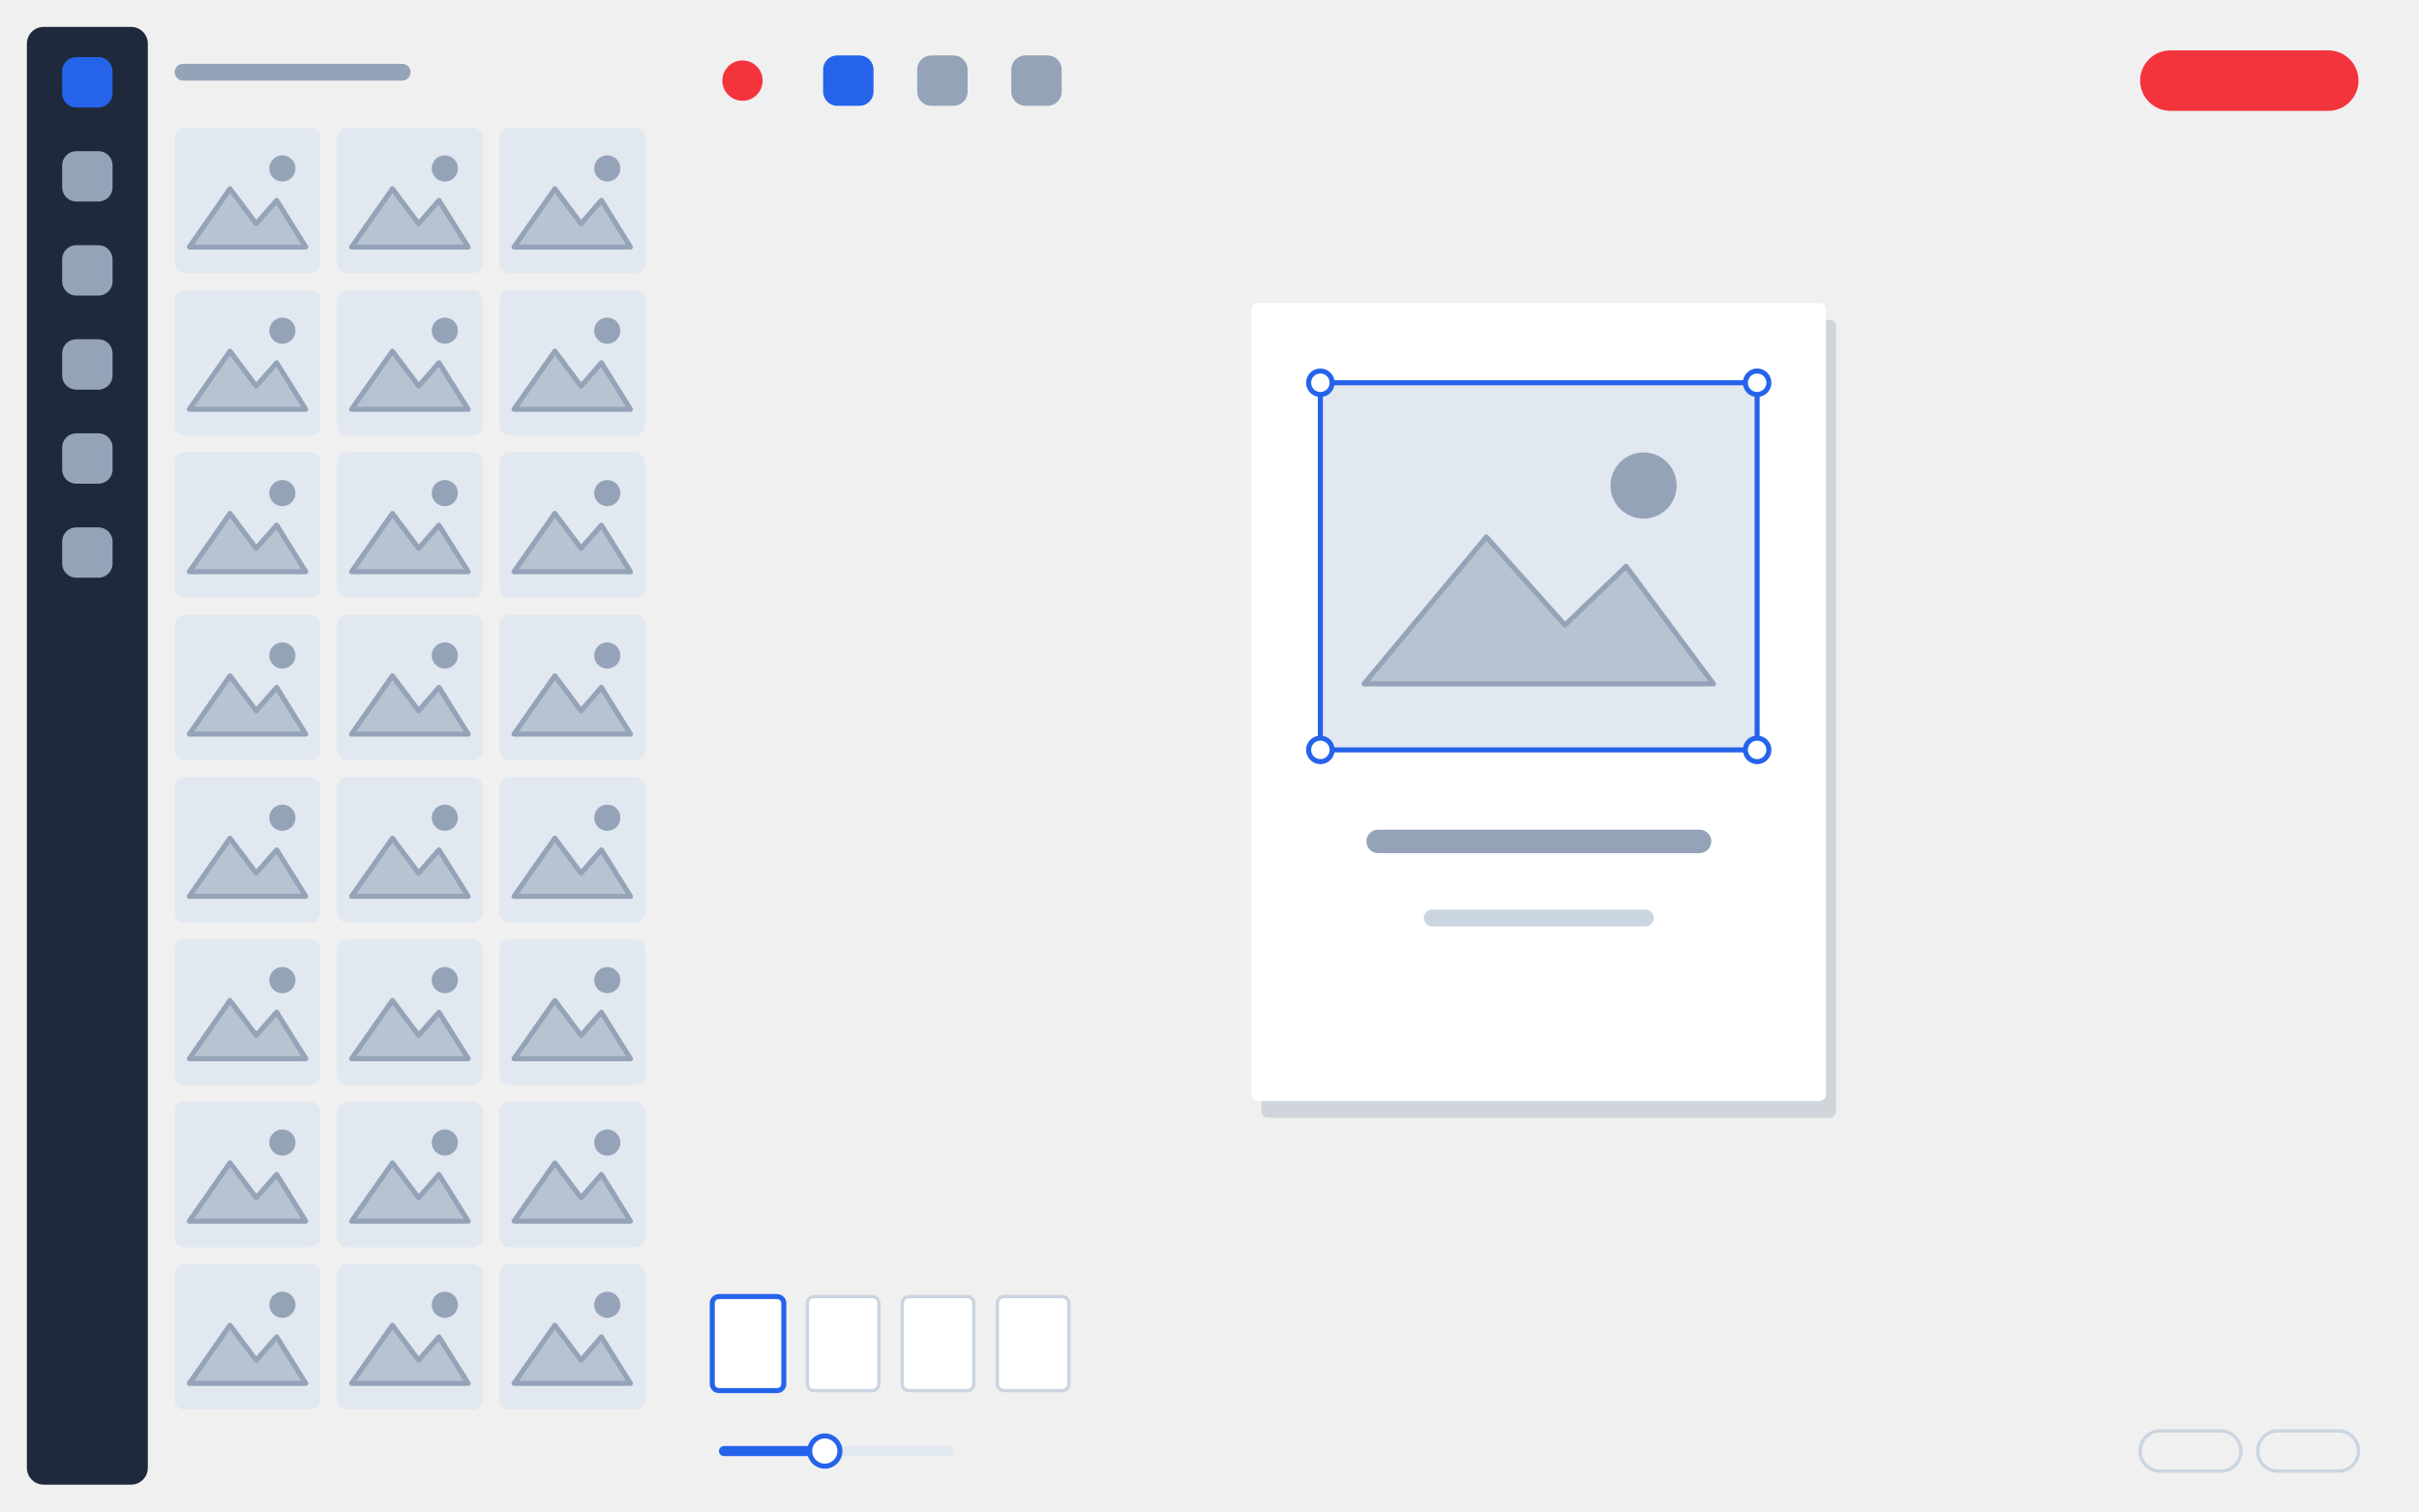
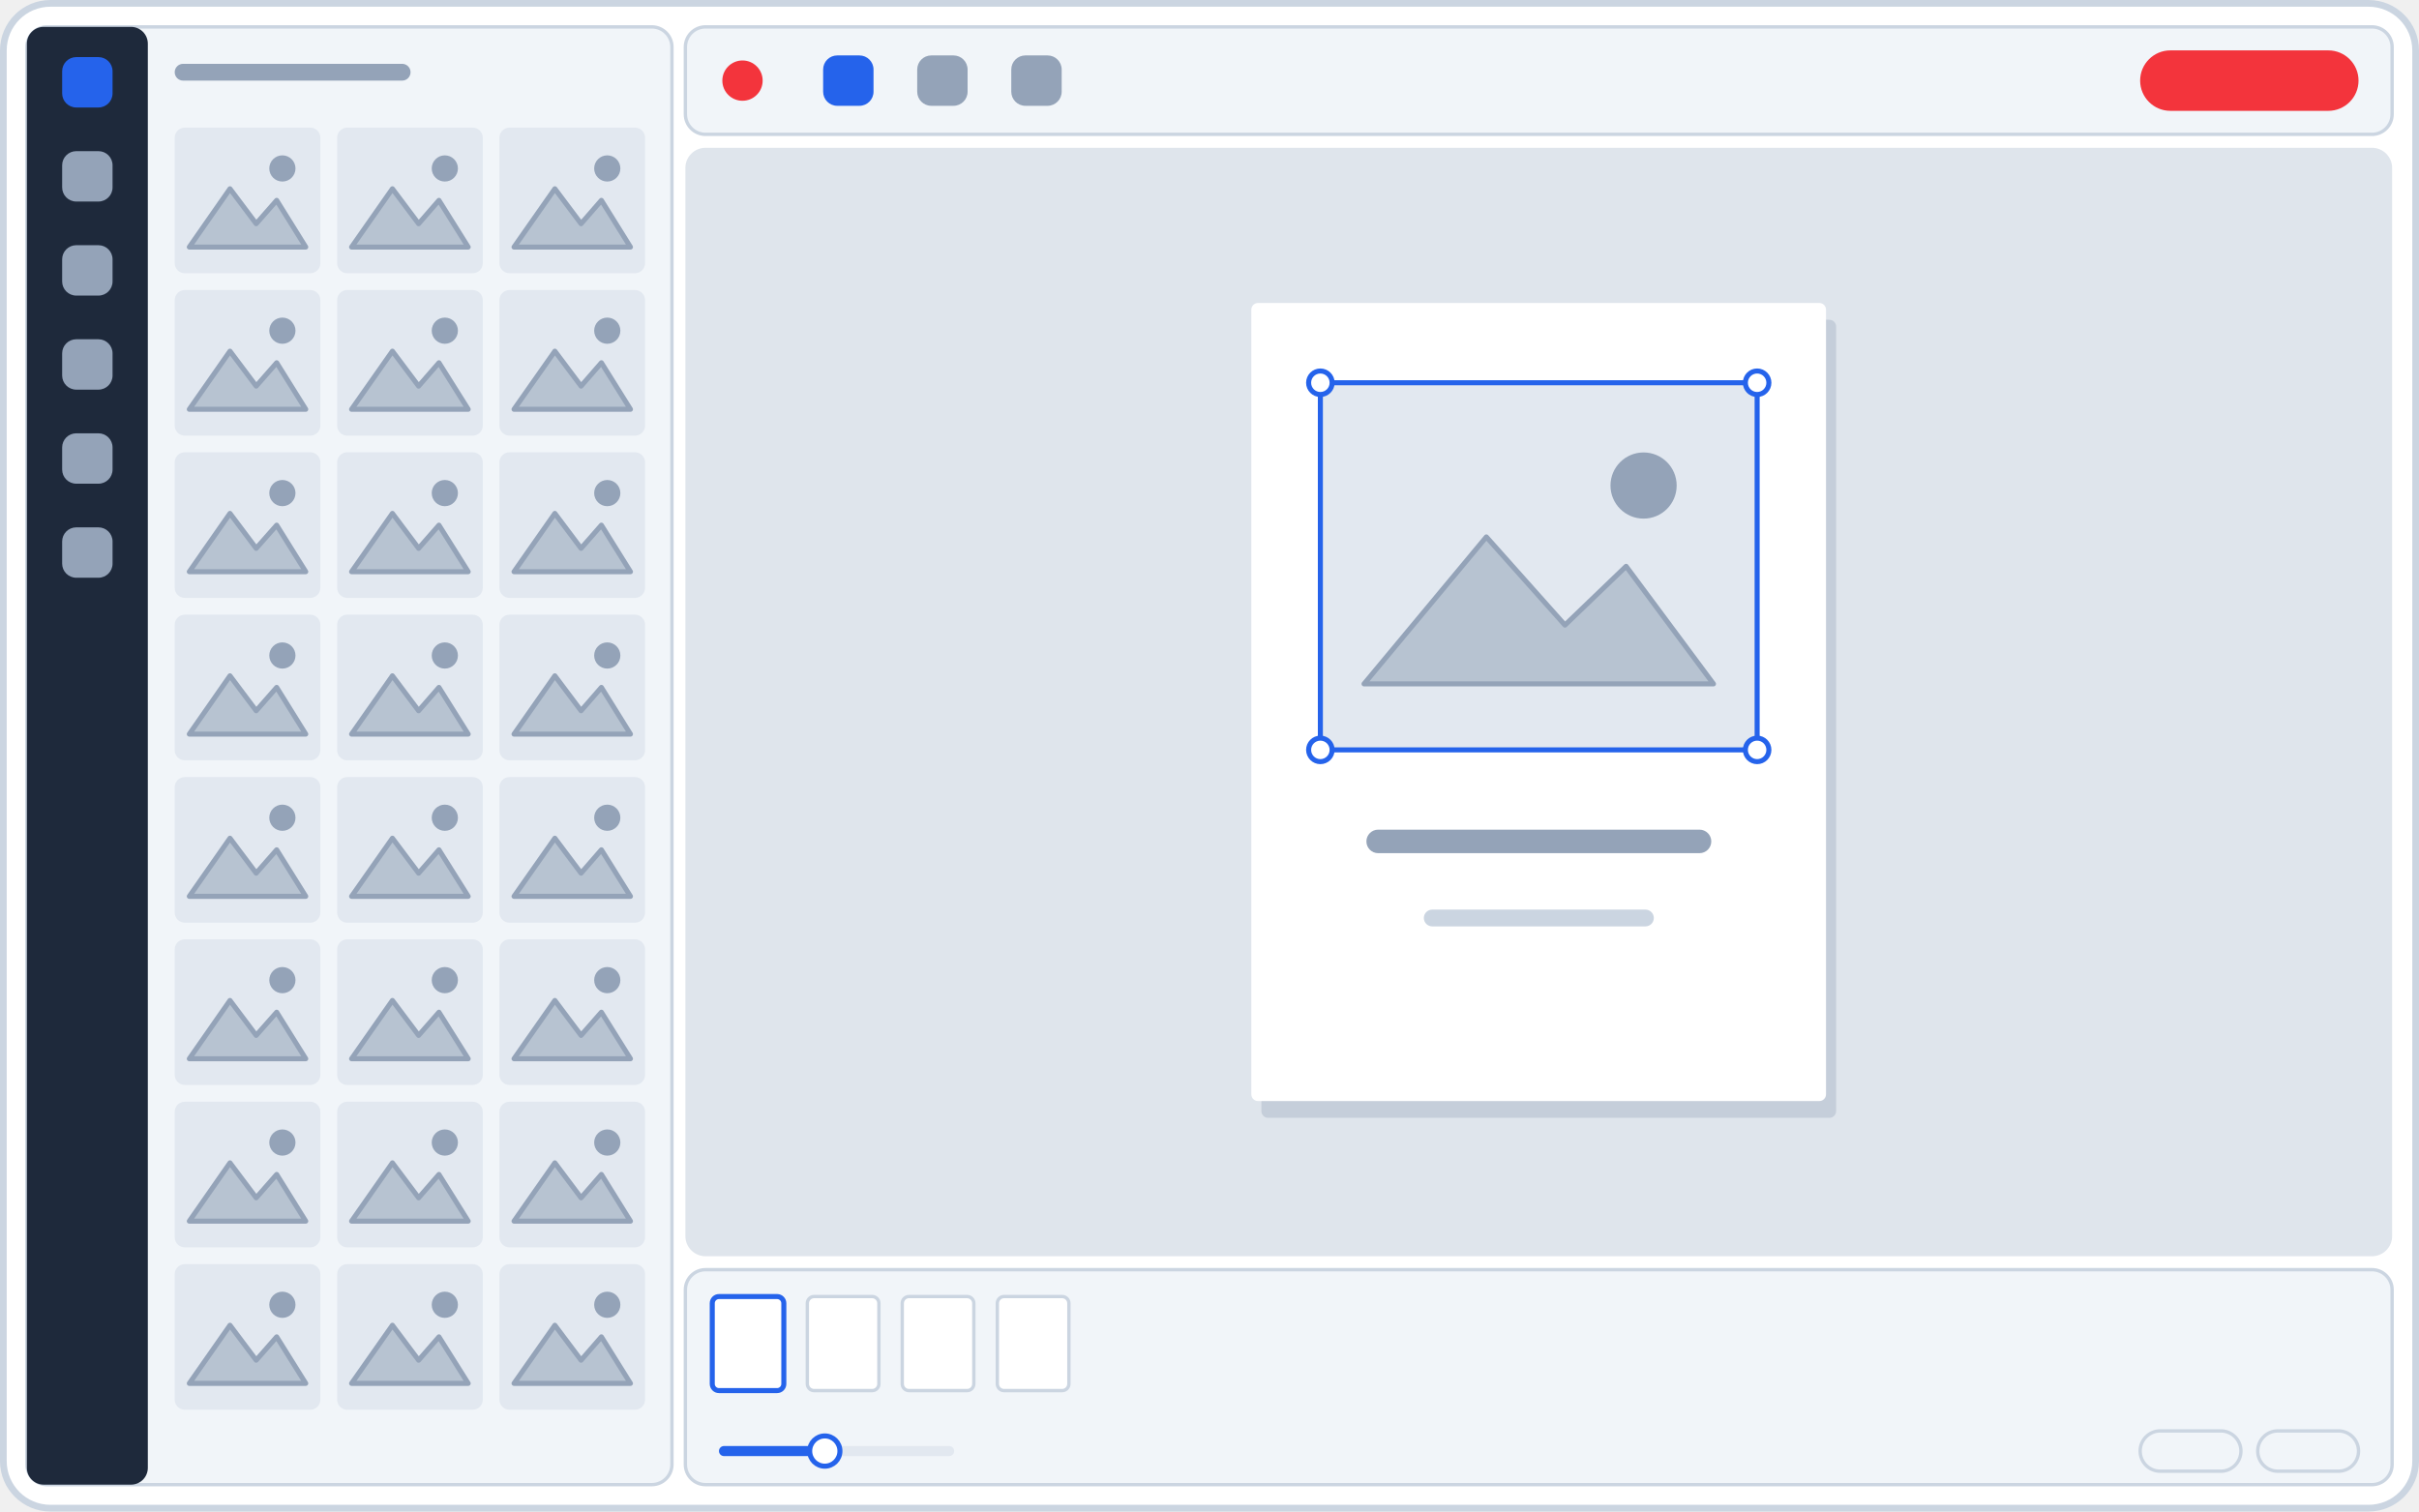
<svg xmlns="http://www.w3.org/2000/svg" viewBox="0 0 1440 900" role="img">
-   <rect x="2" y="2" rx="28" fill="#ffffff" stroke="#cbd5e1" stroke-width="4" />
+   <rect x="2" y="2" width="1436" height="896" rx="28" fill="#ffffff" stroke="#cbd5e1" stroke-width="4" />
  <g>
-     <rect x="16" y="16" rx="12" fill="#f1f5f9" stroke="#cbd5e1" stroke-width="2" />
+     <rect x="16" y="16" width="384" height="868" rx="12" fill="#f1f5f9" stroke="#cbd5e1" stroke-width="2" />
    <rect x="16" y="16" width="72" height="868" rx="10" fill="#1e293b" />
    <rect x="37" y="34" width="30" height="30" rx="8.4" fill="#2563eb" />
    <rect x="37" y="90" width="30" height="30" rx="8.4" fill="#94a3b8" />
    <rect x="37" y="146" width="30" height="30" rx="8.4" fill="#94a3b8" />
    <rect x="37" y="202" width="30" height="30" rx="8.4" fill="#94a3b8" />
    <rect x="37" y="258" width="30" height="30" rx="8.4" fill="#94a3b8" />
    <rect x="37" y="314" width="30" height="30" rx="8.4" fill="#94a3b8" />
    <rect x="104" y="38" width="140.4" height="10" rx="5" fill="#94a3b8" />
    <rect x="104" y="76" width="86.7" height="86.7" rx="6" fill="#e2e8f0" />
    <path d="M112.7 147.1 L136.9 112.4 L152.5 133.2 L164.7 119.3 L182 147.1 Z" fill="#94a3b8" fill-opacity="0.55" stroke="#94a3b8" stroke-width="3" stroke-linejoin="round" />
    <circle cx="168.1" cy="100.3" r="7.8" fill="#94a3b8" />
    <rect x="200.7" y="76" width="86.7" height="86.7" rx="6" fill="#e2e8f0" />
    <path d="M209.3 147.1 L233.6 112.4 L249.2 133.2 L261.3 119.3 L278.7 147.1 Z" fill="#94a3b8" fill-opacity="0.55" stroke="#94a3b8" stroke-width="3" stroke-linejoin="round" />
    <circle cx="264.8" cy="100.3" r="7.8" fill="#94a3b8" />
    <rect x="297.3" y="76" width="86.7" height="86.7" rx="6" fill="#e2e8f0" />
    <path d="M306 147.1 L330.3 112.4 L345.9 133.2 L358 119.3 L375.3 147.1 Z" fill="#94a3b8" fill-opacity="0.55" stroke="#94a3b8" stroke-width="3" stroke-linejoin="round" />
    <circle cx="361.5" cy="100.3" r="7.8" fill="#94a3b8" />
    <rect x="104" y="172.7" width="86.7" height="86.7" rx="6" fill="#e2e8f0" />
    <path d="M112.7 243.7 L136.9 209.1 L152.5 229.9 L164.7 216 L182 243.7 Z" fill="#94a3b8" fill-opacity="0.55" stroke="#94a3b8" stroke-width="3" stroke-linejoin="round" />
    <circle cx="168.1" cy="196.9" r="7.8" fill="#94a3b8" />
    <rect x="200.7" y="172.7" width="86.7" height="86.7" rx="6" fill="#e2e8f0" />
    <path d="M209.3 243.7 L233.6 209.1 L249.2 229.9 L261.3 216 L278.7 243.7 Z" fill="#94a3b8" fill-opacity="0.55" stroke="#94a3b8" stroke-width="3" stroke-linejoin="round" />
    <circle cx="264.8" cy="196.9" r="7.8" fill="#94a3b8" />
    <rect x="297.3" y="172.7" width="86.7" height="86.7" rx="6" fill="#e2e8f0" />
    <path d="M306 243.7 L330.3 209.1 L345.9 229.9 L358 216 L375.3 243.7 Z" fill="#94a3b8" fill-opacity="0.55" stroke="#94a3b8" stroke-width="3" stroke-linejoin="round" />
    <circle cx="361.5" cy="196.9" r="7.8" fill="#94a3b8" />
    <rect x="104" y="269.3" width="86.7" height="86.7" rx="6" fill="#e2e8f0" />
    <path d="M112.7 340.4 L136.9 305.7 L152.5 326.5 L164.7 312.7 L182 340.4 Z" fill="#94a3b8" fill-opacity="0.55" stroke="#94a3b8" stroke-width="3" stroke-linejoin="round" />
    <circle cx="168.1" cy="293.6" r="7.8" fill="#94a3b8" />
    <rect x="200.7" y="269.3" width="86.7" height="86.7" rx="6" fill="#e2e8f0" />
    <path d="M209.3 340.4 L233.6 305.7 L249.2 326.5 L261.3 312.7 L278.7 340.4 Z" fill="#94a3b8" fill-opacity="0.55" stroke="#94a3b8" stroke-width="3" stroke-linejoin="round" />
    <circle cx="264.8" cy="293.6" r="7.8" fill="#94a3b8" />
    <rect x="297.3" y="269.3" width="86.7" height="86.7" rx="6" fill="#e2e8f0" />
    <path d="M306 340.4 L330.3 305.7 L345.9 326.5 L358 312.7 L375.3 340.4 Z" fill="#94a3b8" fill-opacity="0.55" stroke="#94a3b8" stroke-width="3" stroke-linejoin="round" />
    <circle cx="361.5" cy="293.6" r="7.8" fill="#94a3b8" />
    <rect x="104" y="366" width="86.7" height="86.7" rx="6" fill="#e2e8f0" />
    <path d="M112.7 437.1 L136.9 402.4 L152.5 423.2 L164.7 409.3 L182 437.1 Z" fill="#94a3b8" fill-opacity="0.55" stroke="#94a3b8" stroke-width="3" stroke-linejoin="round" />
    <circle cx="168.1" cy="390.3" r="7.8" fill="#94a3b8" />
    <rect x="200.7" y="366" width="86.7" height="86.7" rx="6" fill="#e2e8f0" />
    <path d="M209.3 437.1 L233.6 402.4 L249.2 423.2 L261.3 409.3 L278.7 437.1 Z" fill="#94a3b8" fill-opacity="0.55" stroke="#94a3b8" stroke-width="3" stroke-linejoin="round" />
    <circle cx="264.8" cy="390.3" r="7.8" fill="#94a3b8" />
    <rect x="297.3" y="366" width="86.7" height="86.7" rx="6" fill="#e2e8f0" />
    <path d="M306 437.1 L330.3 402.4 L345.9 423.2 L358 409.3 L375.3 437.1 Z" fill="#94a3b8" fill-opacity="0.55" stroke="#94a3b8" stroke-width="3" stroke-linejoin="round" />
    <circle cx="361.5" cy="390.3" r="7.8" fill="#94a3b8" />
    <rect x="104" y="462.7" width="86.7" height="86.7" rx="6" fill="#e2e8f0" />
    <path d="M112.7 533.7 L136.9 499.1 L152.5 519.9 L164.7 506 L182 533.7 Z" fill="#94a3b8" fill-opacity="0.55" stroke="#94a3b8" stroke-width="3" stroke-linejoin="round" />
    <circle cx="168.1" cy="486.9" r="7.8" fill="#94a3b8" />
    <rect x="200.7" y="462.7" width="86.7" height="86.7" rx="6" fill="#e2e8f0" />
    <path d="M209.3 533.7 L233.6 499.1 L249.2 519.9 L261.3 506 L278.7 533.7 Z" fill="#94a3b8" fill-opacity="0.55" stroke="#94a3b8" stroke-width="3" stroke-linejoin="round" />
    <circle cx="264.8" cy="486.9" r="7.8" fill="#94a3b8" />
    <rect x="297.3" y="462.7" width="86.7" height="86.7" rx="6" fill="#e2e8f0" />
    <path d="M306 533.7 L330.3 499.1 L345.9 519.9 L358 506 L375.3 533.7 Z" fill="#94a3b8" fill-opacity="0.55" stroke="#94a3b8" stroke-width="3" stroke-linejoin="round" />
    <circle cx="361.5" cy="486.9" r="7.8" fill="#94a3b8" />
    <rect x="104" y="559.3" width="86.7" height="86.7" rx="6" fill="#e2e8f0" />
    <path d="M112.7 630.4 L136.9 595.7 L152.5 616.5 L164.7 602.7 L182 630.4 Z" fill="#94a3b8" fill-opacity="0.55" stroke="#94a3b8" stroke-width="3" stroke-linejoin="round" />
    <circle cx="168.1" cy="583.6" r="7.8" fill="#94a3b8" />
    <rect x="200.7" y="559.3" width="86.7" height="86.7" rx="6" fill="#e2e8f0" />
    <path d="M209.3 630.4 L233.6 595.7 L249.2 616.5 L261.3 602.7 L278.7 630.4 Z" fill="#94a3b8" fill-opacity="0.55" stroke="#94a3b8" stroke-width="3" stroke-linejoin="round" />
    <circle cx="264.8" cy="583.6" r="7.8" fill="#94a3b8" />
    <rect x="297.3" y="559.3" width="86.7" height="86.7" rx="6" fill="#e2e8f0" />
    <path d="M306 630.4 L330.3 595.7 L345.9 616.5 L358 602.7 L375.3 630.4 Z" fill="#94a3b8" fill-opacity="0.55" stroke="#94a3b8" stroke-width="3" stroke-linejoin="round" />
    <circle cx="361.5" cy="583.6" r="7.8" fill="#94a3b8" />
    <rect x="104" y="656" width="86.7" height="86.7" rx="6" fill="#e2e8f0" />
    <path d="M112.7 727.1 L136.9 692.4 L152.5 713.2 L164.7 699.3 L182 727.1 Z" fill="#94a3b8" fill-opacity="0.55" stroke="#94a3b8" stroke-width="3" stroke-linejoin="round" />
    <circle cx="168.1" cy="680.3" r="7.8" fill="#94a3b8" />
    <rect x="200.7" y="656" width="86.7" height="86.7" rx="6" fill="#e2e8f0" />
    <path d="M209.3 727.1 L233.6 692.4 L249.2 713.2 L261.3 699.3 L278.7 727.1 Z" fill="#94a3b8" fill-opacity="0.55" stroke="#94a3b8" stroke-width="3" stroke-linejoin="round" />
    <circle cx="264.8" cy="680.3" r="7.8" fill="#94a3b8" />
    <rect x="297.3" y="656" width="86.7" height="86.7" rx="6" fill="#e2e8f0" />
    <path d="M306 727.1 L330.3 692.4 L345.9 713.2 L358 699.3 L375.3 727.1 Z" fill="#94a3b8" fill-opacity="0.55" stroke="#94a3b8" stroke-width="3" stroke-linejoin="round" />
    <circle cx="361.5" cy="680.3" r="7.8" fill="#94a3b8" />
    <rect x="104" y="752.7" width="86.7" height="86.7" rx="6" fill="#e2e8f0" />
    <path d="M112.7 823.7 L136.9 789.1 L152.5 809.9 L164.7 796 L182 823.7 Z" fill="#94a3b8" fill-opacity="0.55" stroke="#94a3b8" stroke-width="3" stroke-linejoin="round" />
    <circle cx="168.1" cy="776.9" r="7.8" fill="#94a3b8" />
    <rect x="200.7" y="752.7" width="86.7" height="86.7" rx="6" fill="#e2e8f0" />
    <path d="M209.3 823.7 L233.6 789.1 L249.2 809.9 L261.3 796 L278.7 823.7 Z" fill="#94a3b8" fill-opacity="0.55" stroke="#94a3b8" stroke-width="3" stroke-linejoin="round" />
    <circle cx="264.8" cy="776.9" r="7.8" fill="#94a3b8" />
    <rect x="297.3" y="752.7" width="86.7" height="86.7" rx="6" fill="#e2e8f0" />
    <path d="M306 823.7 L330.3 789.1 L345.9 809.9 L358 796 L375.3 823.7 Z" fill="#94a3b8" fill-opacity="0.55" stroke="#94a3b8" stroke-width="3" stroke-linejoin="round" />
    <circle cx="361.5" cy="776.9" r="7.8" fill="#94a3b8" />
  </g>
  <g>
-     <rect x="408" y="16" rx="12" fill="#f1f5f9" stroke="#cbd5e1" stroke-width="2" />
+     <rect x="408" y="16" width="1016" height="64" rx="12" fill="#f1f5f9" stroke="#cbd5e1" stroke-width="2" />
    <circle cx="442" cy="48" r="12" fill="#f3343c" />
    <rect x="490" y="33" width="30" height="30" rx="8.4" fill="#2563eb" />
    <rect x="546" y="33" width="30" height="30" rx="8.4" fill="#94a3b8" />
    <rect x="602" y="33" width="30" height="30" rx="8.4" fill="#94a3b8" />
    <rect x="1274" y="30" width="130" height="36" rx="18" fill="#f3343c" />
  </g>
  <g>
-     <rect x="408" y="88" rx="12" fill="#dfe5ec" />
+     <rect x="408" y="88" width="1016" height="660" rx="12" fill="#dfe5ec" />
    <rect x="750.9" y="190.4" width="342.1" height="475.2" rx="4" fill="#94a3b8" fill-opacity="0.35" />
    <rect x="744.9" y="180.4" width="342.1" height="475.2" rx="4" fill="#ffffff" />
    <rect x="786" y="227.9" width="260" height="218.6" rx="6" fill="#e2e8f0" />
    <path d="M812 407.2 L884.8 319.7 L931.6 372.2 L968 337.2 L1020 407.2 Z" fill="#94a3b8" fill-opacity="0.55" stroke="#94a3b8" stroke-width="3" stroke-linejoin="round" />
    <circle cx="978.4" cy="289.1" r="19.7" fill="#94a3b8" />
    <rect x="813.4" y="494" width="205.3" height="14" rx="7" fill="#94a3b8" />
    <rect x="847.6" y="541.6" width="136.9" height="10" rx="5" fill="#cbd5e1" />
    <rect x="786" y="227.9" width="260" height="218.6" fill="none" stroke="#2563eb" stroke-width="3" />
    <circle cx="786" cy="227.9" r="7" fill="#ffffff" stroke="#2563eb" stroke-width="3" />
    <circle cx="1046" cy="227.9" r="7" fill="#ffffff" stroke="#2563eb" stroke-width="3" />
    <circle cx="786" cy="446.5" r="7" fill="#ffffff" stroke="#2563eb" stroke-width="3" />
    <circle cx="1046" cy="446.5" r="7" fill="#ffffff" stroke="#2563eb" stroke-width="3" />
  </g>
  <g>
-     <rect x="408" y="756" rx="12" fill="#f1f5f9" stroke="#cbd5e1" stroke-width="2" />
+     <rect x="408" y="756" width="1016" height="128" rx="12" fill="#f1f5f9" stroke="#cbd5e1" stroke-width="2" />
    <rect x="424" y="772" width="42.6" height="56" rx="4" fill="#ffffff" stroke="#2563eb" stroke-width="3" />
    <rect x="480.6" y="772" width="42.6" height="56" rx="4" fill="#ffffff" stroke="#cbd5e1" stroke-width="2" />
    <rect x="537.1" y="772" width="42.6" height="56" rx="4" fill="#ffffff" stroke="#cbd5e1" stroke-width="2" />
    <rect x="593.7" y="772" width="42.6" height="56" rx="4" fill="#ffffff" stroke="#cbd5e1" stroke-width="2" />
    <rect x="428" y="861" width="140" height="6" rx="3" fill="#e2e8f0" />
    <rect x="428" y="861" width="63" height="6" rx="3" fill="#2563eb" />
    <circle cx="491" cy="864" r="9" fill="#ffffff" stroke="#2563eb" stroke-width="3" />
    <rect x="1274" y="852" width="60" height="24" rx="12" fill="none" stroke="#cbd5e1" stroke-width="2" />
    <rect x="1344" y="852" width="60" height="24" rx="12" fill="none" stroke="#cbd5e1" stroke-width="2" />
  </g>
</svg>
